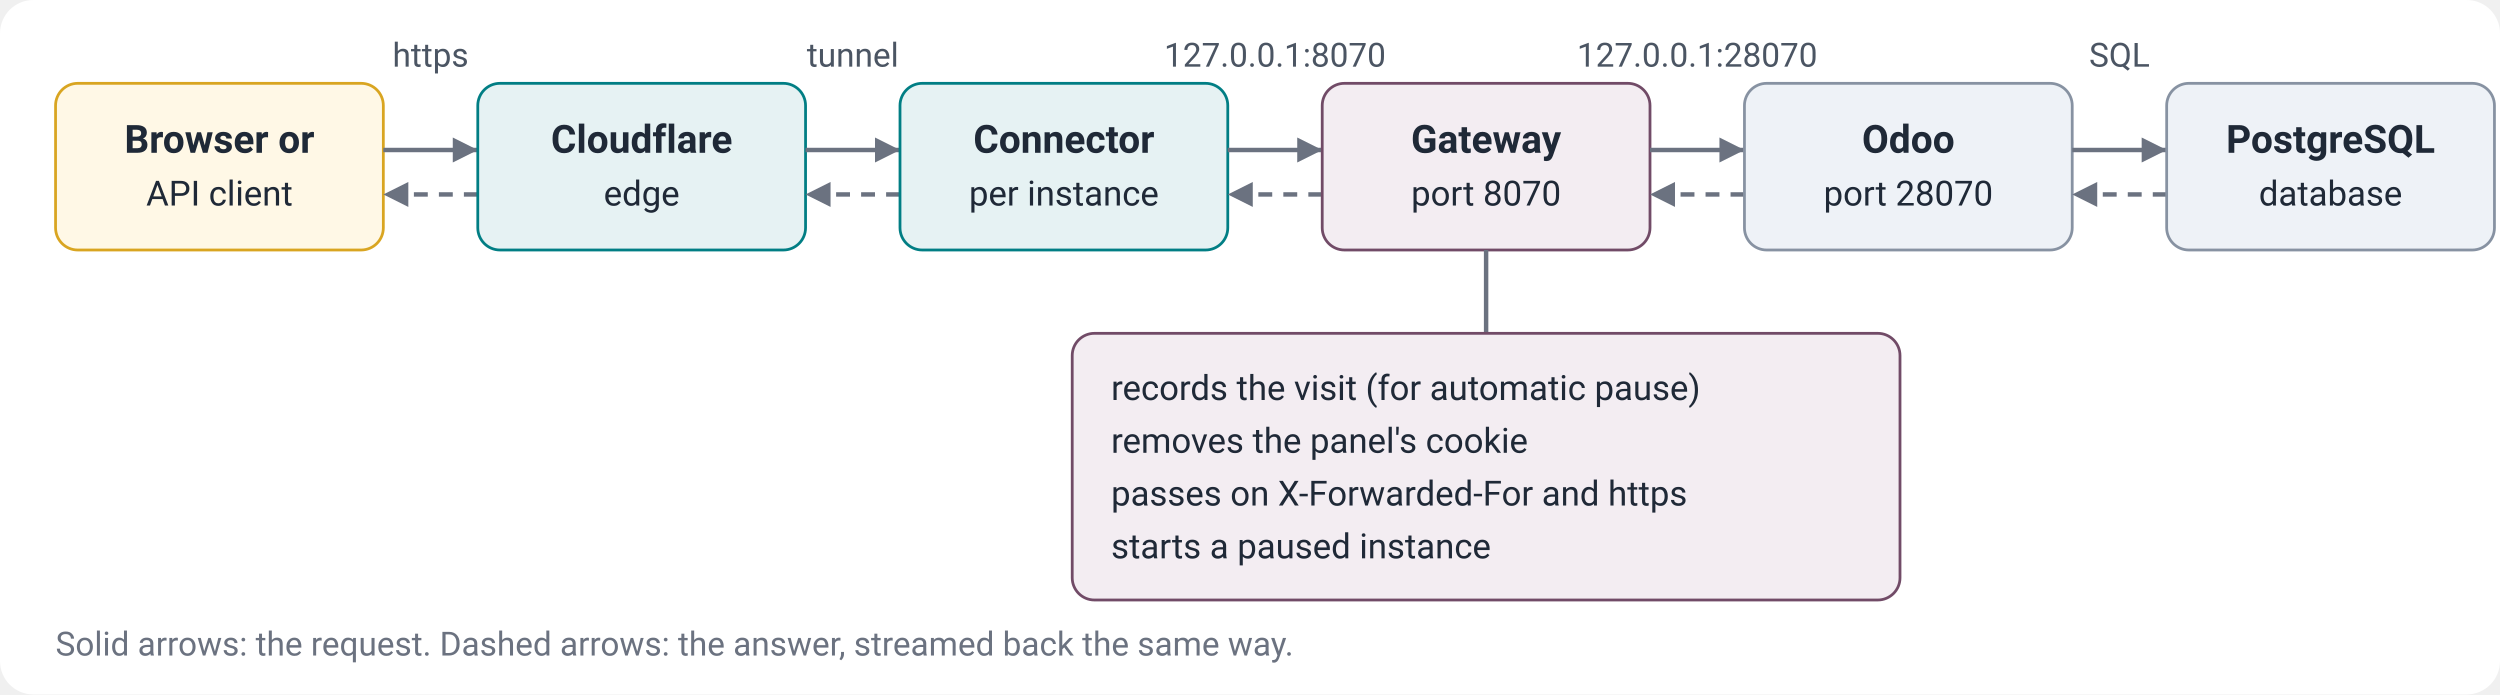
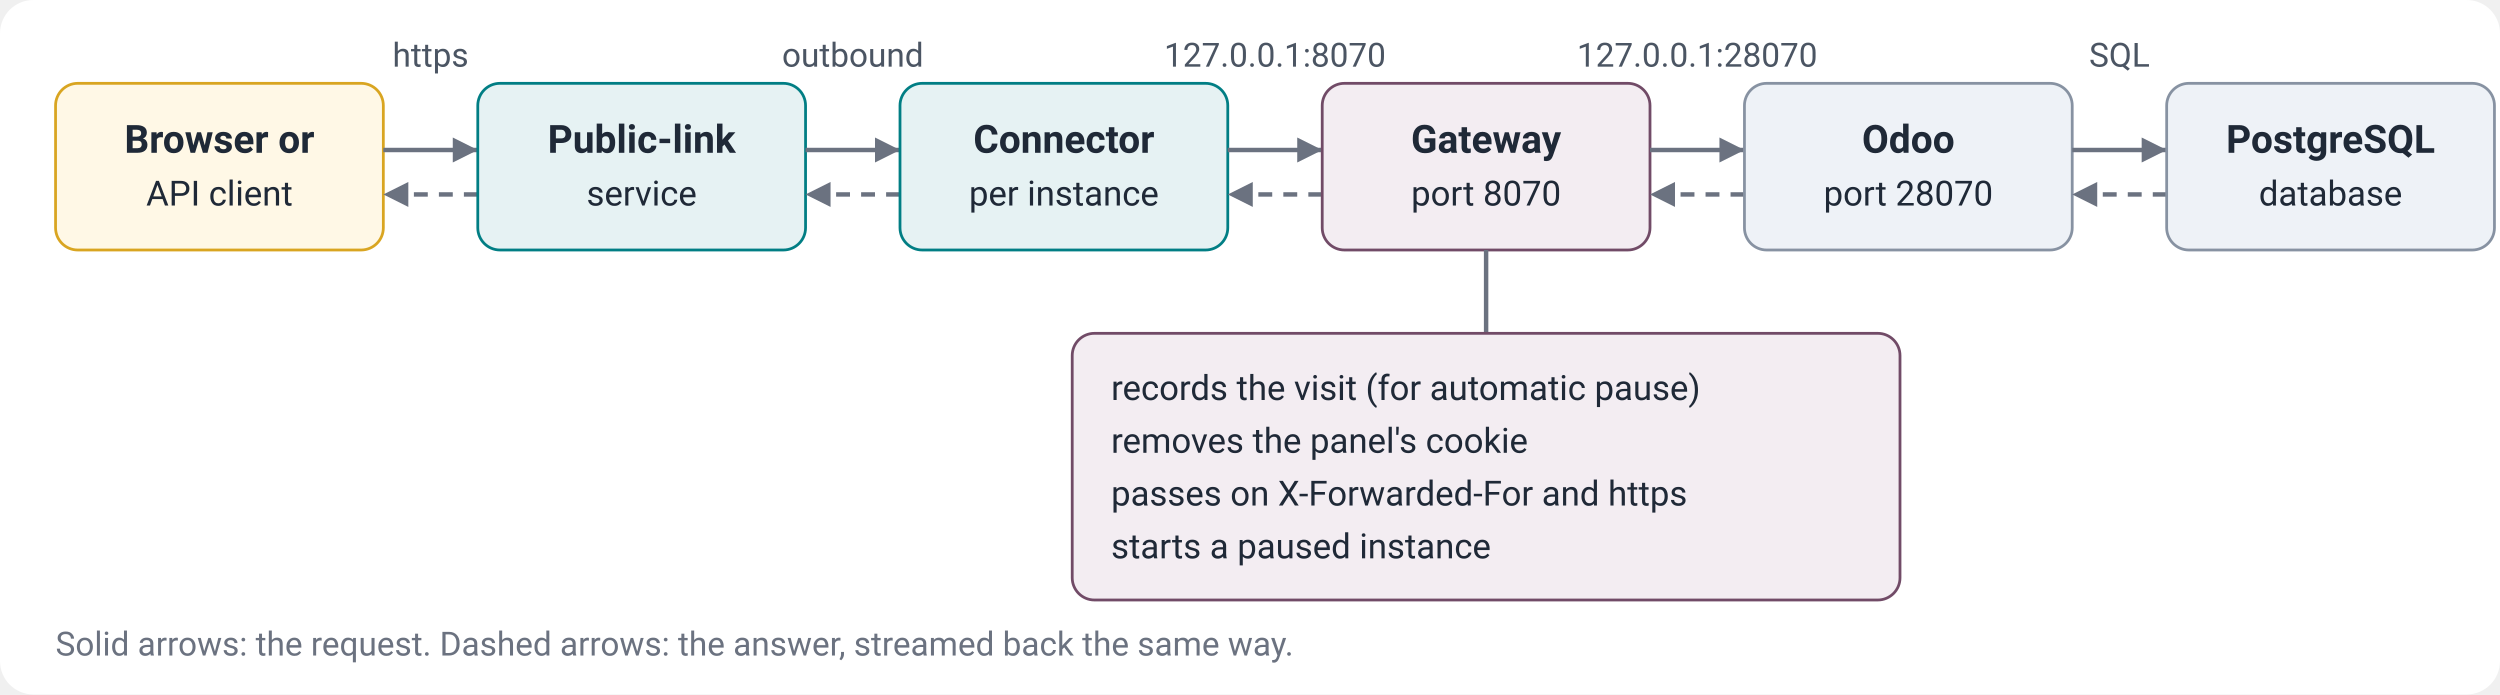
<svg xmlns="http://www.w3.org/2000/svg" viewBox="0 0 900 250" width="900" height="250" role="img" aria-label="How a visit reaches Odoo">
  <style>
.bg { fill: #ffffff; }
text { font-family: -apple-system, BlinkMacSystemFont, 'Segoe UI', Roboto, Ubuntu, 'Noto Sans', Arial, sans-serif; fill: #1f2937; }
.t { font-size: 14px; font-weight: 600; }
.s { font-size: 12.5px; }
.m { font-size: 12px; fill: #6b7280; }
.mono { font-family: ui-monospace, SFMono-Regular, Menlo, Consolas, monospace; font-size: 12px; }
.lab { font-size: 12px; fill: #4b5563; }
.labbg { fill: #ffffff; }
.arrow { stroke: #6b7280; stroke-width: 1.6; fill: none; }
.arrow.dash { stroke-dasharray: 5 4; }
.arrow.bold { stroke: #017e84; stroke-width: 3; }
.arrow.bad { stroke: #d23f3a; }
.head { fill: #6b7280; }
.head.bold { fill: #017e84; }
.head.bad { fill: #d23f3a; }
.life { stroke: #c4c9d0; stroke-width: 1.2; stroke-dasharray: 4 4; }
.k-default { fill: #ffffff; stroke: #d0d7de; }
.k-outside { fill: #fff8e6; stroke: #d9a521; }
.k-cloud { fill: #e6f2f3; stroke: #017e84; }
.k-panel { fill: #f3edf2; stroke: #714b67; }
.k-instance { fill: #eef2f7; stroke: #8792a2; }
.k-danger { fill: #fdecec; stroke: #d23f3a; }
.k-decision { fill: #fff3cd; stroke: #e99d00; }
.k-ok { fill: #e8f5ec; stroke: #28a745; }
.k-group { fill: none; stroke: #9ca3af; stroke-dasharray: 6 5; }
.k-ui { fill: #f9fafb; stroke: #d0d7de; }
.k-button { fill: #e7e9ed; stroke: #e7e9ed; }
.k-primary { fill: #714b67; stroke: #714b67; }
.k-current { fill: #e6f2f3; stroke: #d0d7de; }
.white { fill: #ffffff; }
.teal { fill: #017e84; }
.bad-text { fill: #d23f3a; font-size: 16px; font-weight: 700; }
@media (prefers-color-scheme: dark) {
  .bg, .labbg { fill: #1b1f27; }
  text { fill: #e5e7eb; }
  .m { fill: #9ca3af; }
  .lab { fill: #c4c9d0; }
  .arrow { stroke: #9ca3af; } .head { fill: #9ca3af; }
  .arrow.bold { stroke: #3fb6bc; } .head.bold { fill: #3fb6bc; }
  .life { stroke: #4a5060; }
  .k-default { fill: #232834; stroke: #3a3f4d; }
  .k-outside { fill: #3a2f12; stroke: #d9a521; }
  .k-cloud { fill: #12302f; stroke: #3fb6bc; }
  .k-panel { fill: #33222f; stroke: #b58aa8; }
  .k-instance { fill: #222833; stroke: #6b7280; }
  .k-danger { fill: #3b1c1c; stroke: #ef5350; }
  .k-decision { fill: #3a3015; stroke: #f0b429; }
  .k-ok { fill: #17301f; stroke: #4caf50; }
  .k-ui { fill: #232834; stroke: #3a3f4d; }
  .k-button { fill: #3a3f4d; stroke: #3a3f4d; }
  .k-primary { fill: #875a7b; stroke: #875a7b; }
  .k-current { fill: #12302f; stroke: #3a3f4d; }
  .teal { fill: #3fb6bc; }
}
</style>
  <rect class="bg" width="900" height="250" rx="12" />
  <rect class="k-outside" x="20" y="30" width="118" height="60" rx="8" />
  <text class="t" x="79.0" y="55.0" text-anchor="middle">Browser or</text>
  <text class="s" x="79.0" y="74.0" text-anchor="middle">API client</text>
  <path class="arrow " d="M138,54 L172,54" />
  <path class="head " d="M172,54 L163.0,58.5 L163.0,49.5 Z" />
  <path class="arrow dash" d="M172,70 L138,70" />
  <path class="head dash" d="M138,70 L147.0,65.5 L147.0,74.5 Z" />
  <rect class="labbg" x="133.2" y="11" width="43.6" height="18" rx="3" />
  <text class="lab" x="155.0" y="24.0" text-anchor="middle">https</text>
  <rect class="k-cloud" x="172" y="30" width="118" height="60" rx="8" />
-   <text class="t" x="231.0" y="55.0" text-anchor="middle">Cloudflare</text>
-   <text class="s" x="231.0" y="74.0" text-anchor="middle">edge</text>
+   <text class="t" x="231.0" y="55.0" text-anchor="middle">Public-link</text>
+   <text class="s" x="231.0" y="74.0" text-anchor="middle">service</text>
  <path class="arrow " d="M290,54 L324,54" />
  <path class="head " d="M324,54 L315.0,58.5 L315.0,49.5 Z" />
  <path class="arrow dash" d="M324,70 L290,70" />
  <path class="head dash" d="M290,70 L299.0,65.5 L299.0,74.5 Z" />
-   <rect class="labbg" x="281.8" y="11" width="50.3" height="18" rx="3" />
-   <text class="lab" x="307.0" y="24.0" text-anchor="middle">tunnel</text>
+   <rect class="labbg" x="275.1" y="11" width="63.8" height="18" rx="3" />
+   <text class="lab" x="307.0" y="24.0" text-anchor="middle">outbound</text>
  <rect class="k-cloud" x="324" y="30" width="118" height="60" rx="8" />
  <text class="t" x="383.0" y="55.0" text-anchor="middle">Connector</text>
  <text class="s" x="383.0" y="74.0" text-anchor="middle">per instance</text>
  <path class="arrow " d="M442,54 L476,54" />
  <path class="head " d="M476,54 L467.0,58.5 L467.0,49.5 Z" />
  <path class="arrow dash" d="M476,70 L442,70" />
  <path class="head dash" d="M442,70 L451.0,65.5 L451.0,74.5 Z" />
  <rect class="labbg" x="407.0" y="11" width="104.1" height="18" rx="3" />
  <text class="lab" x="459.0" y="24.0" text-anchor="middle">127.0.0.1:8070</text>
  <rect class="k-panel" x="476" y="30" width="118" height="60" rx="8" />
  <text class="t" x="535.0" y="55.0" text-anchor="middle">Gateway</text>
  <text class="s" x="535.0" y="74.0" text-anchor="middle">port 8070</text>
  <path class="arrow " d="M594,54 L628,54" />
  <path class="head " d="M628,54 L619.0,58.5 L619.0,49.5 Z" />
  <path class="arrow dash" d="M628,70 L594,70" />
  <path class="head dash" d="M594,70 L603.0,65.5 L603.0,74.5 Z" />
  <rect class="labbg" x="555.6" y="11" width="110.8" height="18" rx="3" />
  <text class="lab" x="611.0" y="24.0" text-anchor="middle">127.0.0.1:28070</text>
  <rect class="k-instance" x="628" y="30" width="118" height="60" rx="8" />
  <text class="t" x="687.0" y="55.0" text-anchor="middle">Odoo</text>
  <text class="s" x="687.0" y="74.0" text-anchor="middle">port 28070</text>
  <path class="arrow " d="M746,54 L780,54" />
  <path class="head " d="M780,54 L771.0,58.5 L771.0,49.5 Z" />
  <path class="arrow dash" d="M780,70 L746,70" />
  <path class="head dash" d="M746,70 L755.0,65.5 L755.0,74.5 Z" />
  <rect class="labbg" x="747.9" y="11" width="30.2" height="18" rx="3" />
  <text class="lab" x="763.0" y="24.0" text-anchor="middle">SQL</text>
  <rect class="k-instance" x="780" y="30" width="118" height="60" rx="8" />
  <text class="t" x="839.0" y="55.0" text-anchor="middle">PostgreSQL</text>
  <text class="s" x="839.0" y="74.0" text-anchor="middle">database</text>
  <path class="arrow " d="M535.0,90 L535.0,120" />
  <rect class="k-panel" x="386" y="120" width="298" height="96" rx="8" />
  <text class="s" x="400.0" y="144.0" text-anchor="start">records the visit (for automatic pause)</text>
  <text class="s" x="400.0" y="163.0" text-anchor="start">removes the panel's cookie</text>
  <text class="s" x="400.0" y="182.0" text-anchor="start">passes on X-Forwarded-For and https</text>
  <text class="s" x="400.0" y="201.0" text-anchor="start">starts a paused instance</text>
  <text class="m" x="20.0" y="236.0" text-anchor="start">Solid arrows: the request. Dashed arrows: the answer, streamed back the same way.</text>
</svg>
